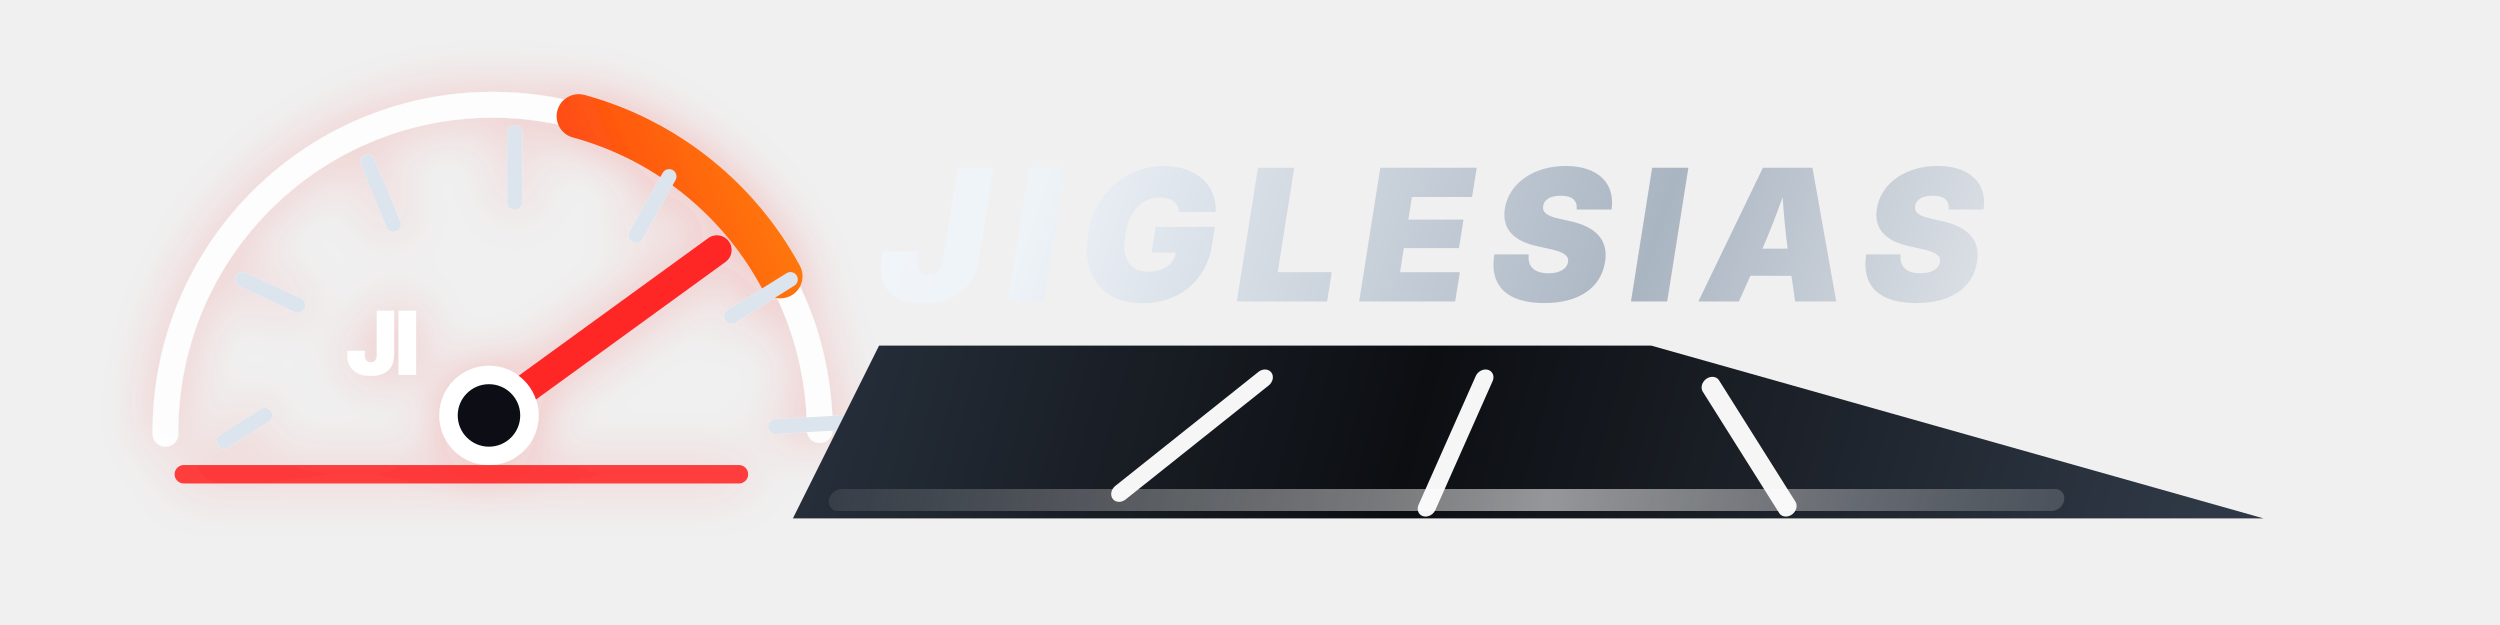
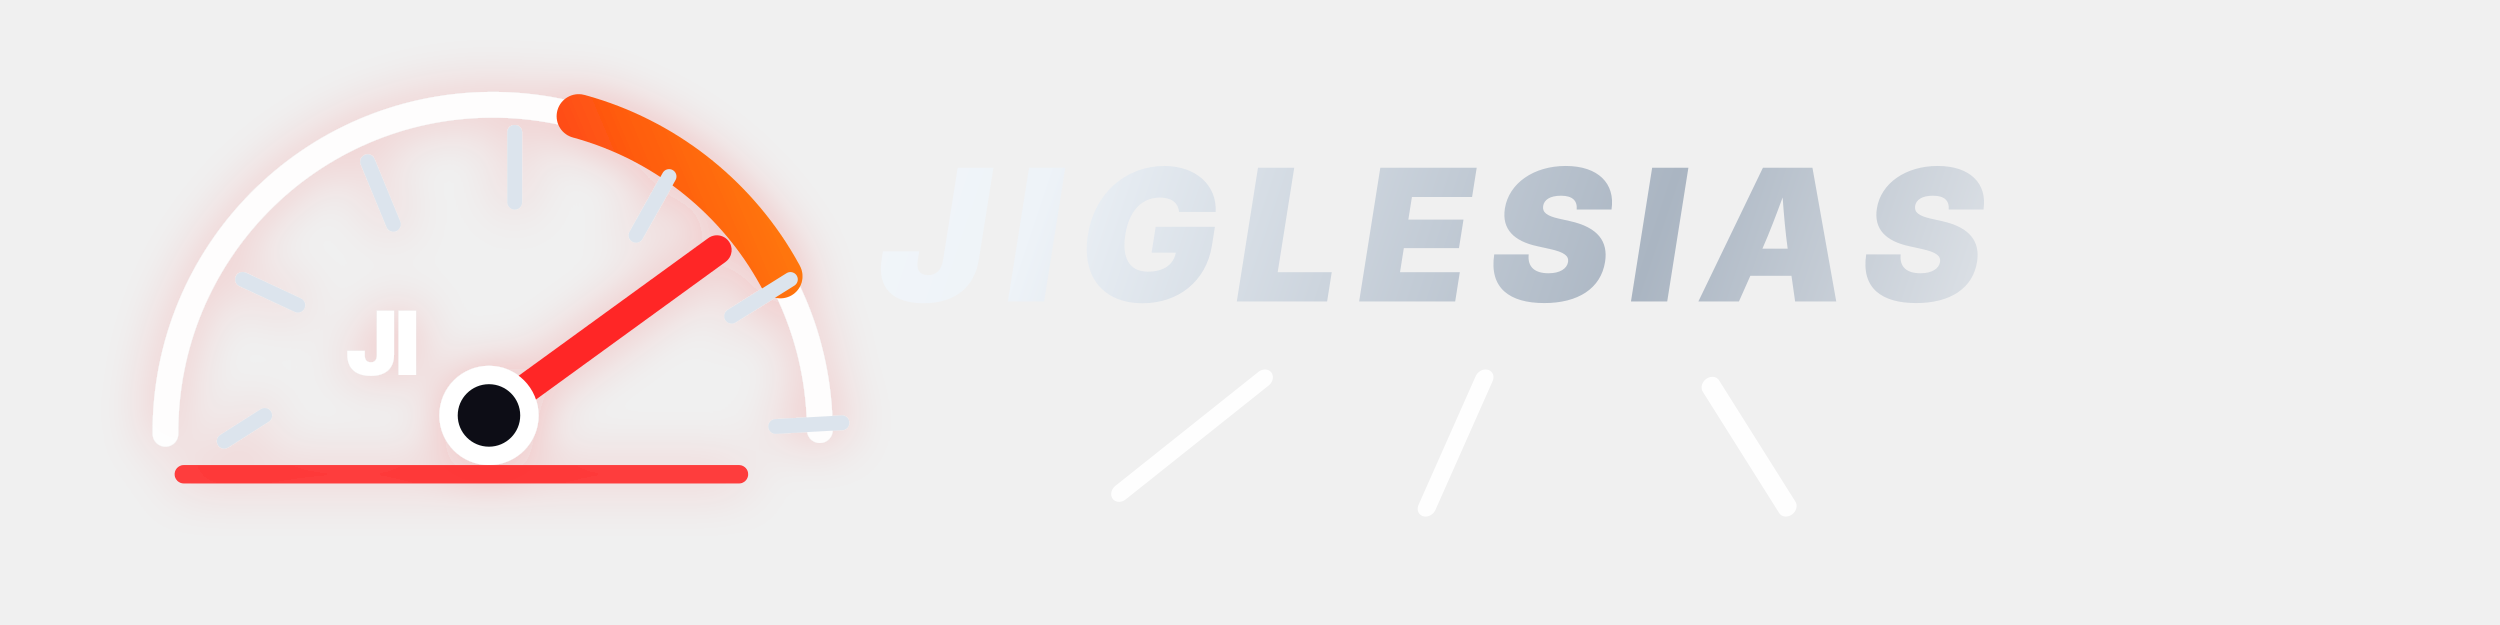
<svg xmlns="http://www.w3.org/2000/svg" viewBox="0 0 680 170" role="img" aria-labelledby="title desc">
  <defs>
    <linearGradient id="steel" x1="55" y1="28" x2="610" y2="126" gradientUnits="userSpaceOnUse">
      <stop offset="0" stop-color="#ffffff" />
      <stop offset=".42" stop-color="#eef3f8" />
      <stop offset=".72" stop-color="#aab5c2" />
      <stop offset="1" stop-color="#ffffff" />
    </linearGradient>
    <linearGradient id="redline" x1="44" y1="122" x2="228" y2="44" gradientUnits="userSpaceOnUse">
      <stop offset="0" stop-color="#ff2323" stop-opacity="0" />
      <stop offset=".45" stop-color="#ff2323" />
      <stop offset="1" stop-color="#ff8a00" />
-     </linearGradient>
-     <linearGradient id="roadFill" x1="246" y1="92" x2="622" y2="138" gradientUnits="userSpaceOnUse">
-       <stop offset="0" stop-color="#212a35" />
-       <stop offset=".42" stop-color="#07090d" />
-       <stop offset="1" stop-color="#2b3542" />
-     </linearGradient>
-     <linearGradient id="motionFade" x1="245" y1="132" x2="640" y2="132" gradientUnits="userSpaceOnUse">
-       <stop offset="0" stop-color="#ffffff" stop-opacity=".08" />
-       <stop offset=".5" stop-color="#ffffff" stop-opacity=".55" />
-       <stop offset="1" stop-color="#ffffff" stop-opacity="0" />
    </linearGradient>
    <filter id="nightGlow" x="-20%" y="-45%" width="140%" height="190%">
      <feDropShadow dx="0" dy="0" stdDeviation="3" flood-color="#ffffff" flood-opacity=".22" />
      <feDropShadow dx="0" dy="0" stdDeviation="7" flood-color="#ff2525" flood-opacity=".24" />
    </filter>
  </defs>
  <g filter="url(#nightGlow)">
    <path d="M45 118a89 89 0 0 1 178-1" fill="none" stroke="#ffffff" stroke-width="7" stroke-linecap="round" opacity=".9" />
    <path d="M45 118a89 89 0 0 1 178-1" fill="none" stroke="url(#redline)" stroke-width="12" stroke-linecap="round" stroke-dasharray="72 210" stroke-dashoffset="-164" />
    <path d="M72 113 61 120M81 83 66 76M107 61l-7-17M140 55V36M173 64l9-16M199 86l16-10M211 116l18-1" stroke="#dce4ed" stroke-width="4" stroke-linecap="round" />
    <path d="M133 113 195 68" stroke="#ff2525" stroke-width="8" stroke-linecap="round" />
    <circle cx="133" cy="113" r="11" fill="#0b0f15" stroke="#ffffff" stroke-width="5" />
    <path d="M50 129h151" stroke="#ff2525" stroke-width="5" stroke-linecap="round" opacity=".9" />
    <text x="94" y="102" font-family="Inter, Arial, sans-serif" font-size="24" font-weight="900" fill="#ffffff" letter-spacing="-1">JI</text>
  </g>
  <g transform="skewX(-9)">
    <text x="250" y="82" font-family="Inter, Arial Black, Arial, sans-serif" font-size="50" font-weight="900" fill="url(#steel)" letter-spacing="5">JIGLESIAS</text>
-     <path d="M254 94h210l174 47H238z" fill="url(#roadFill)" opacity=".98" />
    <path d="M360 103l-34 31M420 103l-10 35M482 105l26 33" stroke="#ffffff" stroke-width="5" stroke-linecap="round" opacity=".96" />
-     <path d="M250 136h330" stroke="url(#motionFade)" stroke-width="6" stroke-linecap="round" />
  </g>
</svg>
